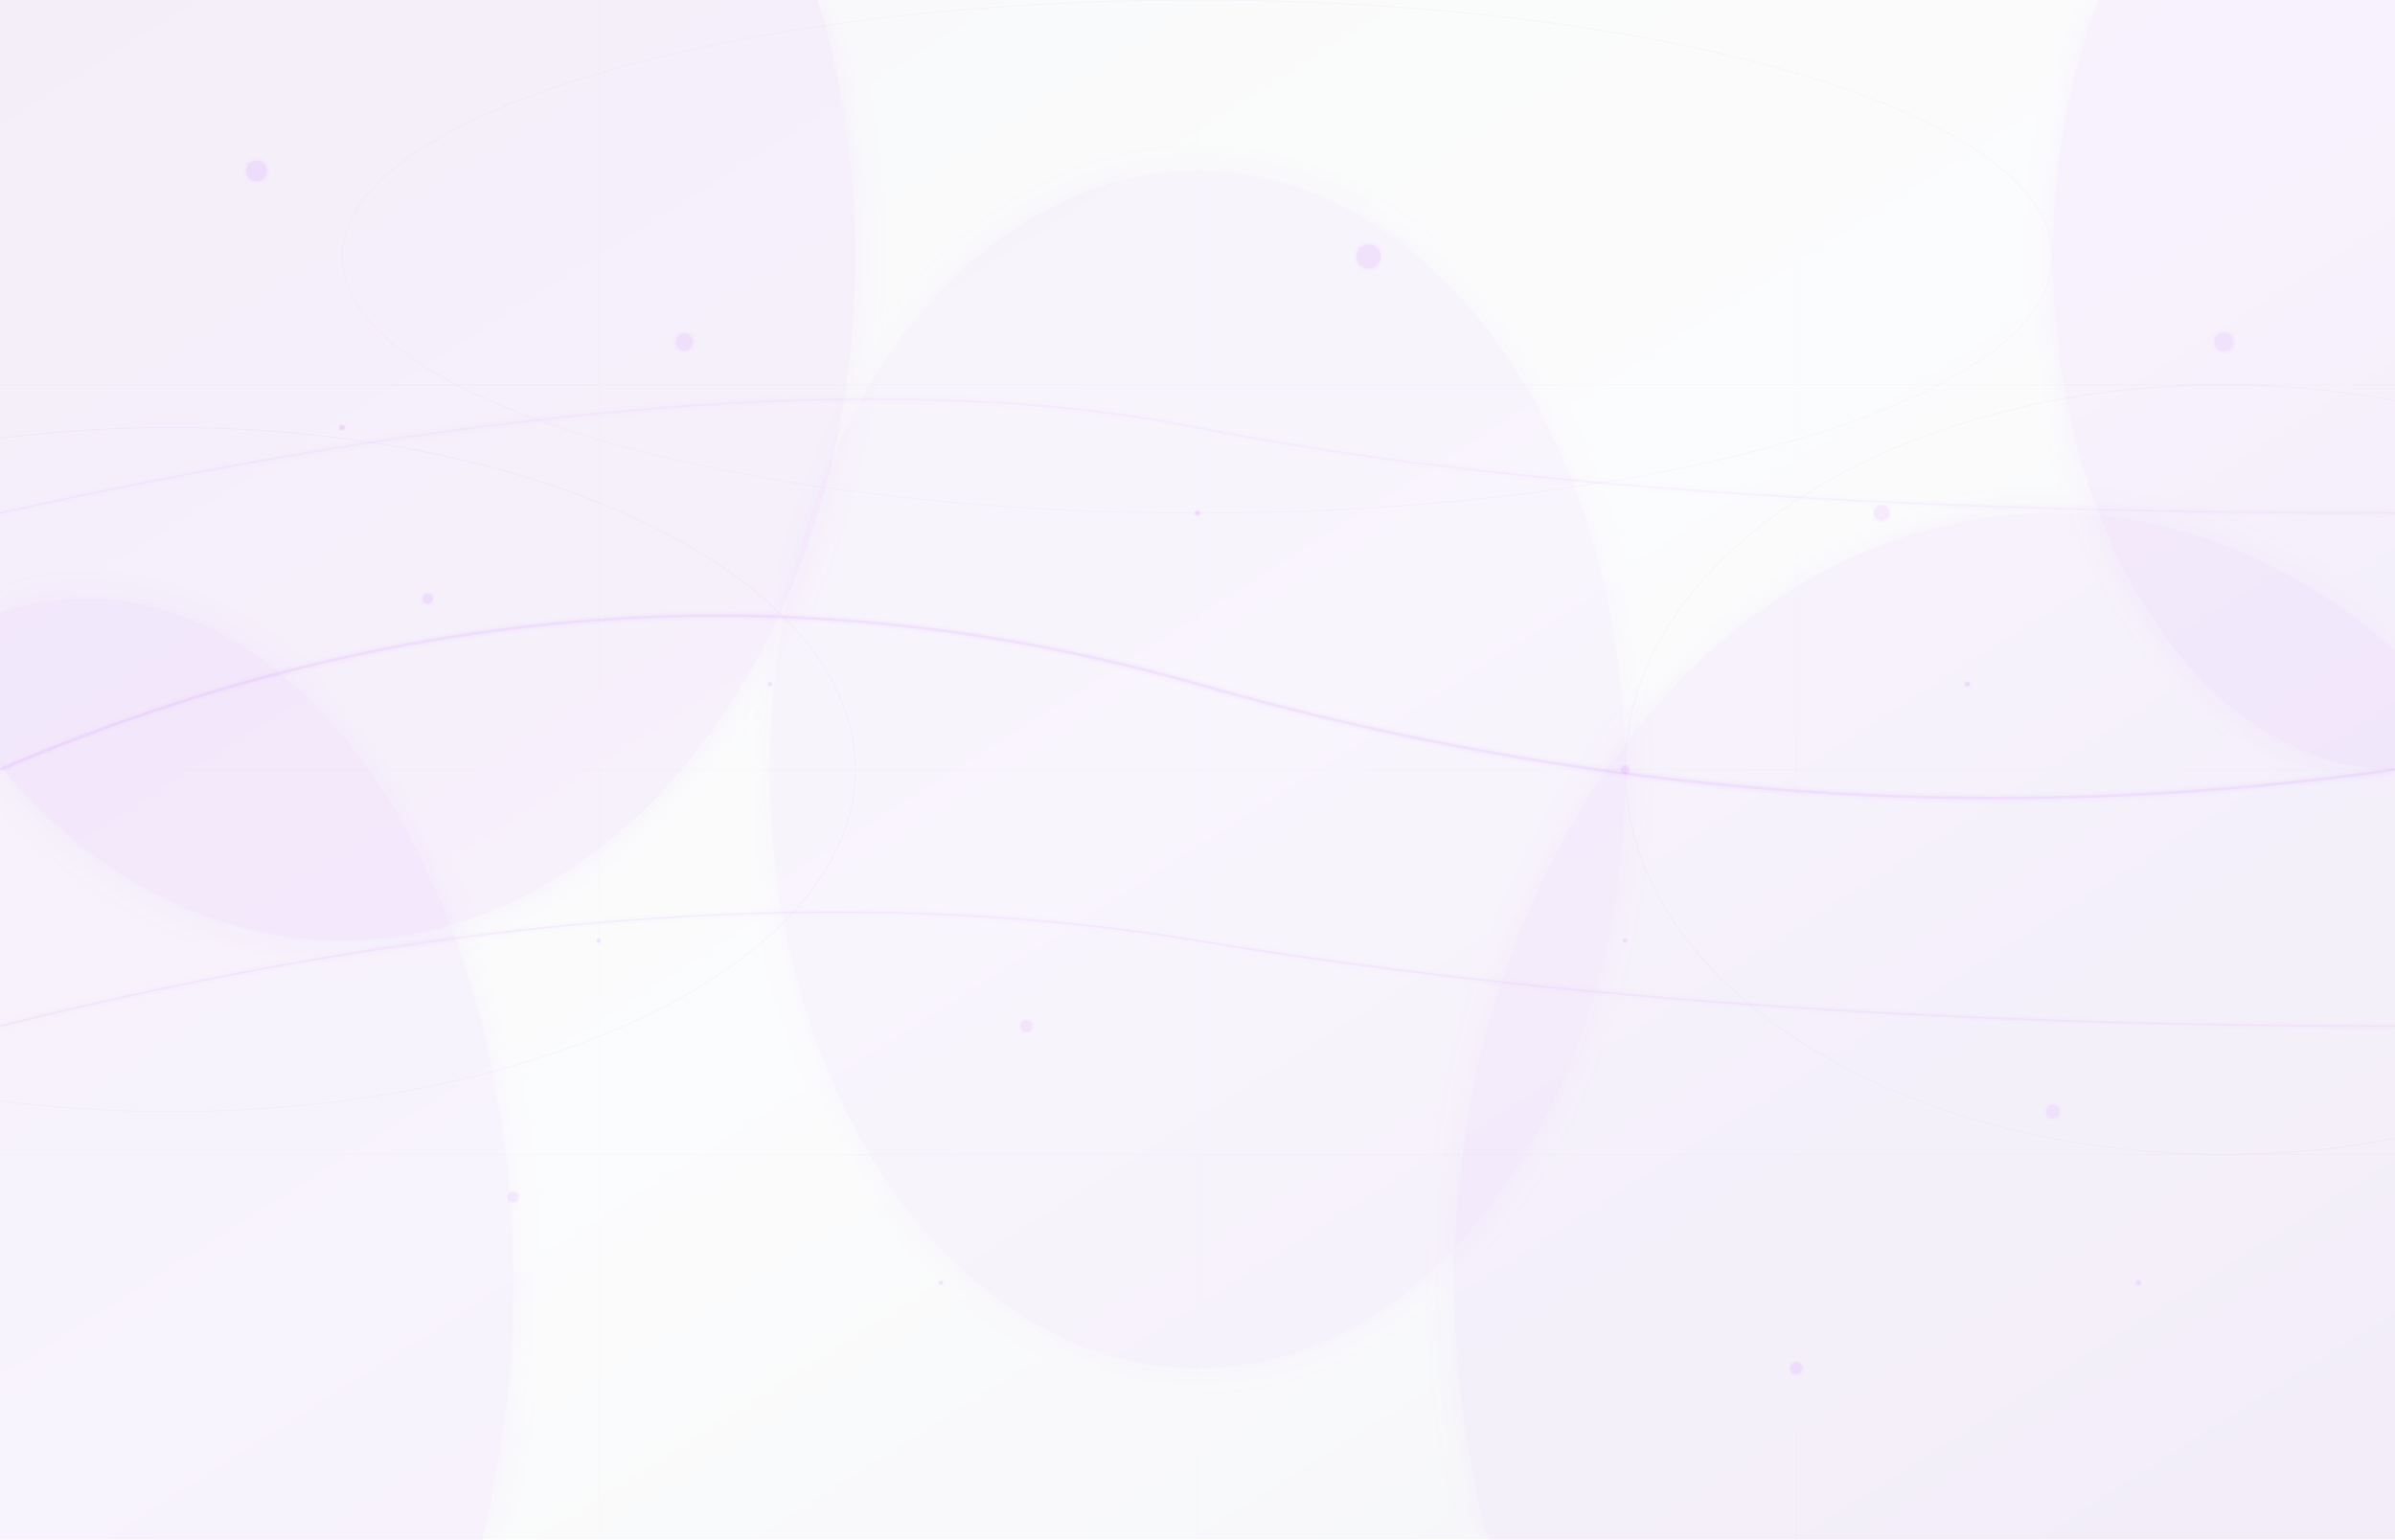
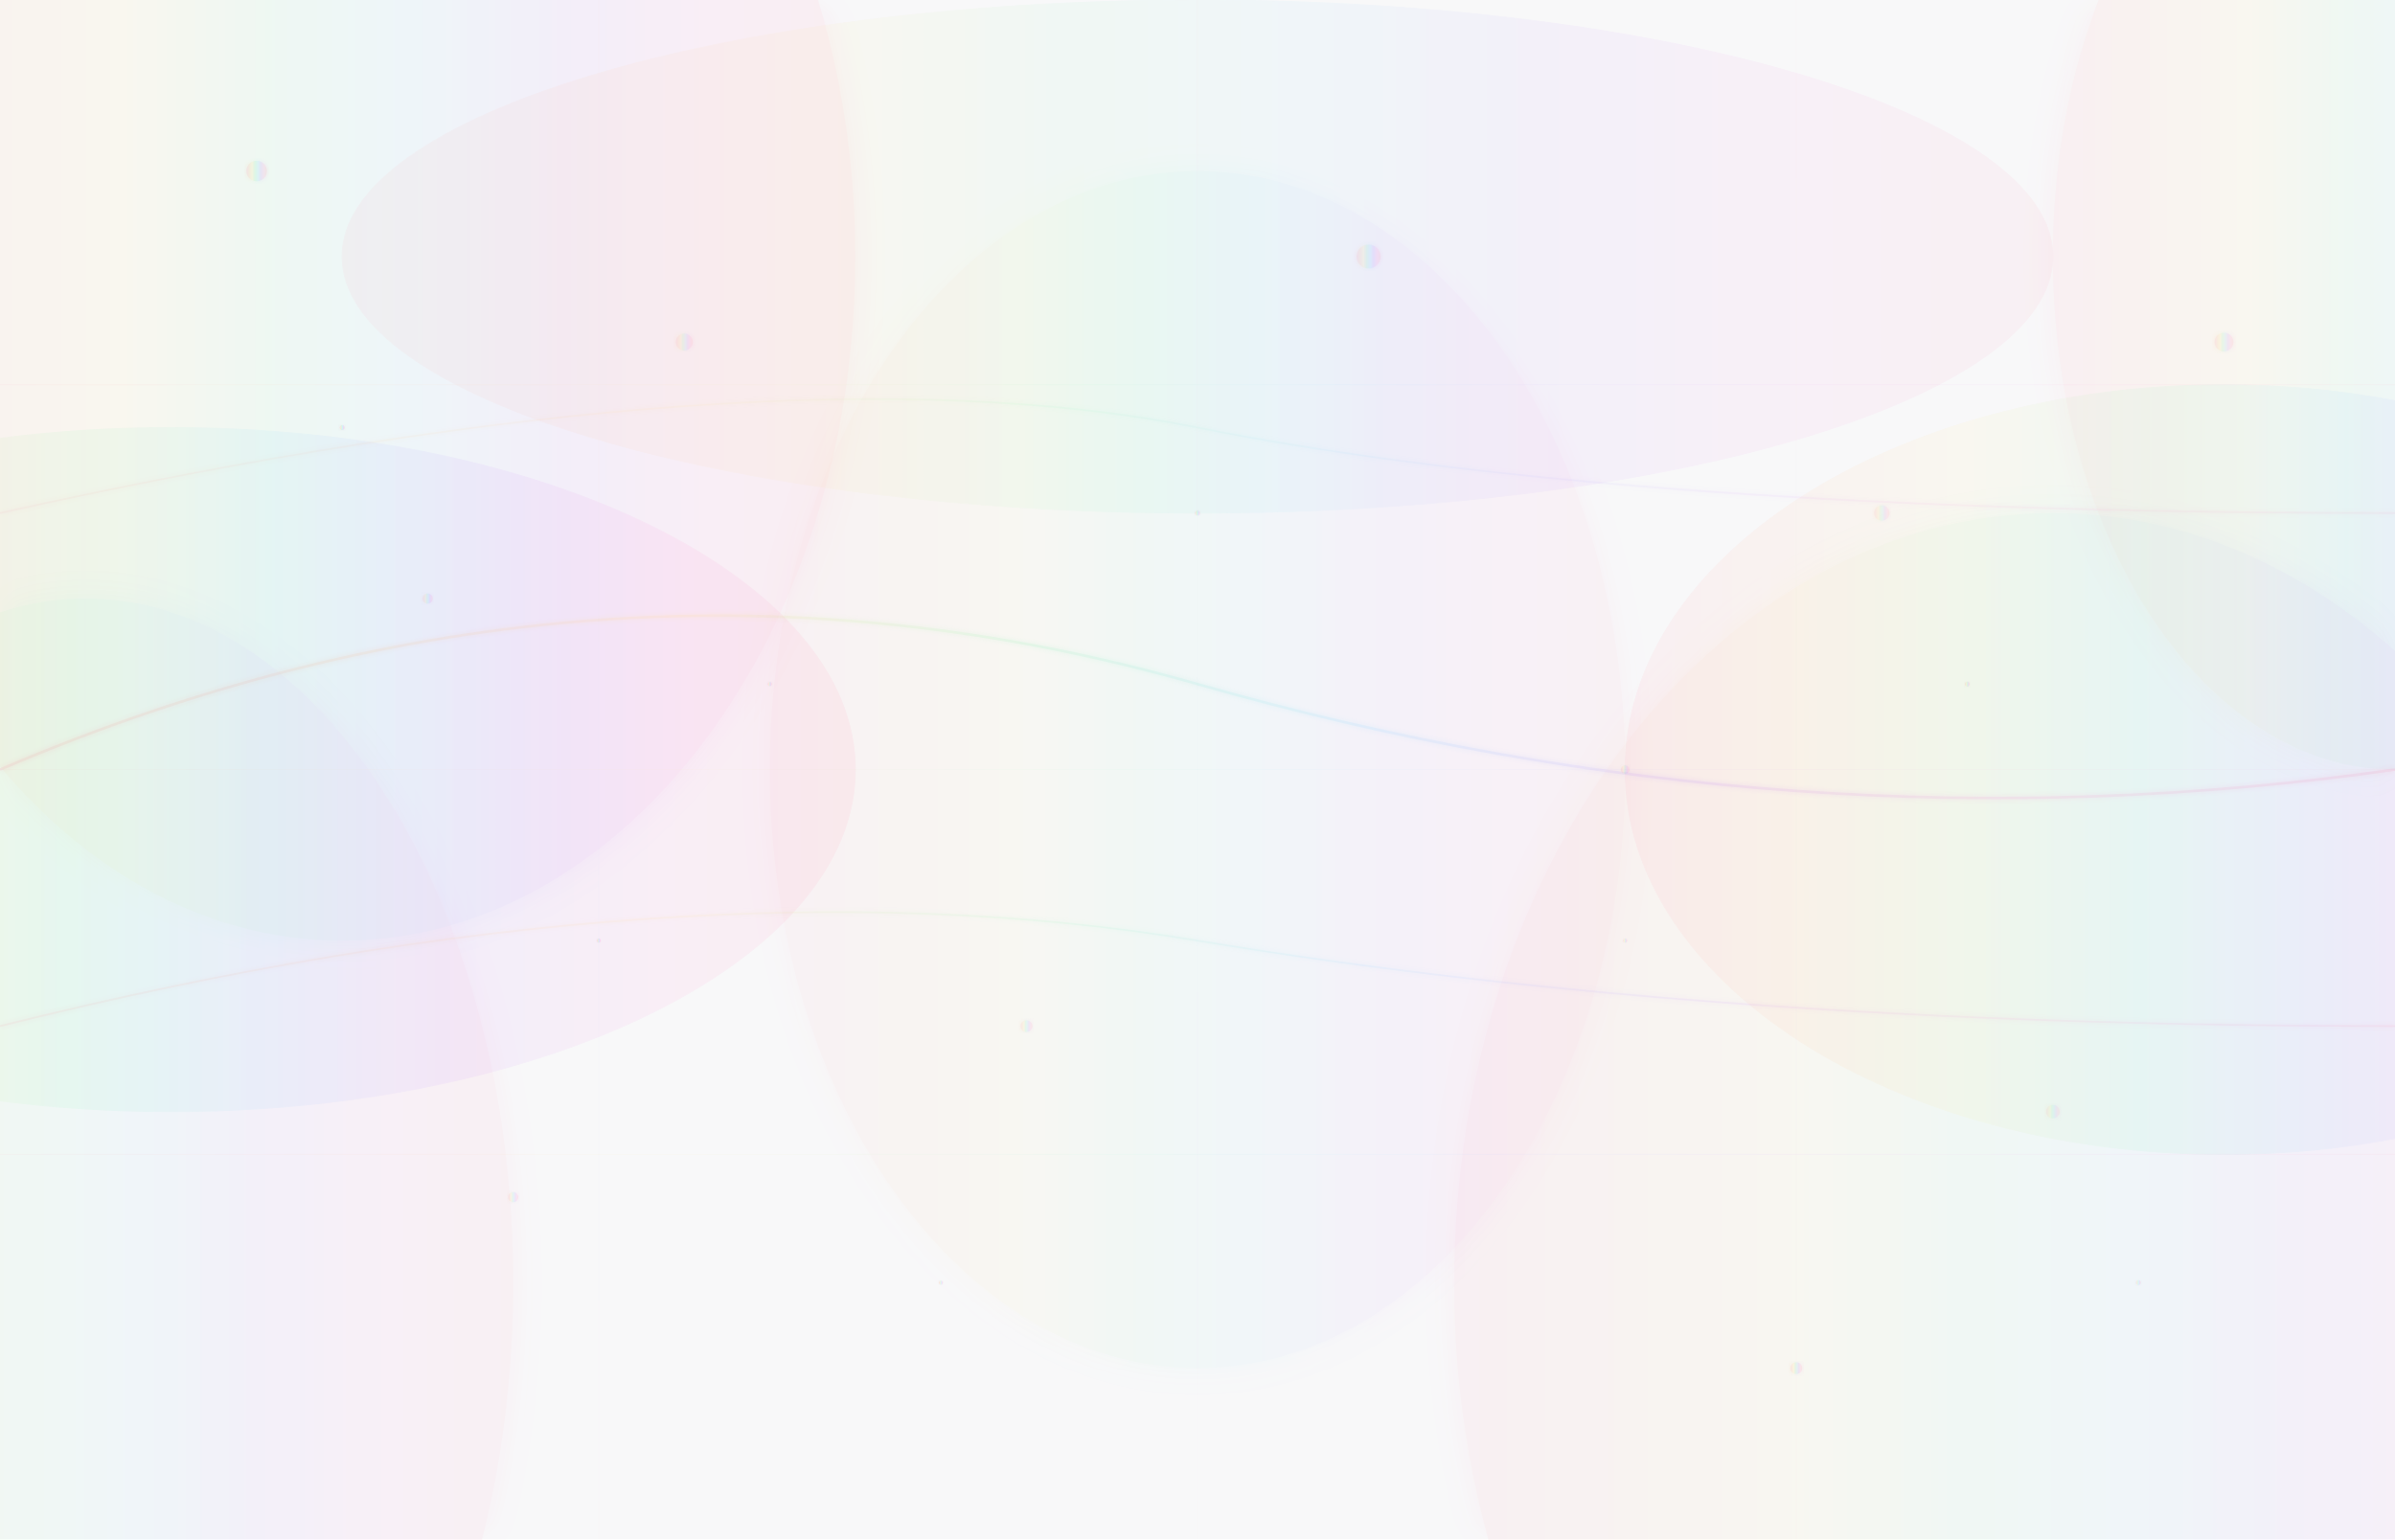
<svg xmlns="http://www.w3.org/2000/svg" viewBox="0 0 2800 1800">
  <defs>
-     <linearGradient id="lightBg" x1="0%" y1="0%" x2="100%" y2="100%">
-       <stop offset="0%" style="stop-color:#f5f5f7;stop-opacity:1" />
-       <stop offset="50%" style="stop-color:#fafbfc;stop-opacity:1" />
-       <stop offset="100%" style="stop-color:#f0f0f5;stop-opacity:1" />
+     <linearGradient id="rh1" gradientUnits="userSpaceOnUse" x1="-200.00" y1="300.00" x2="1000.00" y2="300.00">
+       <stop offset="0%" stop-color="#ff0040" />
+       <stop offset="14.3%" stop-color="#ff6600" />
+       <stop offset="28.6%" stop-color="#ffcc00" />
+       <stop offset="42.9%" stop-color="#00e85a" />
+       <stop offset="57.1%" stop-color="#00aaff" />
+       <stop offset="71.4%" stop-color="#7700ff" />
+       <stop offset="85.7%" stop-color="#ff00aa" />
+       <stop offset="100%" stop-color="#ff0040" />
+     </linearGradient>
+     <linearGradient id="rh2" gradientUnits="userSpaceOnUse" x1="1700.00" y1="1500.00" x2="3100.00" y2="1500.00">
+       <stop offset="0%" stop-color="#ff0040" />
+       <stop offset="14.3%" stop-color="#ff6600" />
+       <stop offset="28.6%" stop-color="#ffcc00" />
+       <stop offset="42.9%" stop-color="#00e85a" />
+       <stop offset="57.1%" stop-color="#00aaff" />
+       <stop offset="71.4%" stop-color="#7700ff" />
+       <stop offset="85.7%" stop-color="#ff00aa" />
+       <stop offset="100%" stop-color="#ff0040" />
+     </linearGradient>
+     <linearGradient id="rh3" gradientUnits="userSpaceOnUse" x1="900.00" y1="900.00" x2="1900.00" y2="900.00">
+       <stop offset="0%" stop-color="#ff0040" />
+       <stop offset="14.3%" stop-color="#ff6600" />
+       <stop offset="28.6%" stop-color="#ffcc00" />
+       <stop offset="42.9%" stop-color="#00e85a" />
+       <stop offset="57.1%" stop-color="#00aaff" />
+       <stop offset="71.4%" stop-color="#7700ff" />
+       <stop offset="85.7%" stop-color="#ff00aa" />
+       <stop offset="100%" stop-color="#ff0040" />
+     </linearGradient>
+     <linearGradient id="rh4" gradientUnits="userSpaceOnUse" x1="2400.00" y1="300.00" x2="3200.00" y2="300.00">
+       <stop offset="0%" stop-color="#ff0040" />
+       <stop offset="14.3%" stop-color="#ff6600" />
+       <stop offset="28.6%" stop-color="#ffcc00" />
+       <stop offset="42.9%" stop-color="#00e85a" />
+       <stop offset="57.1%" stop-color="#00aaff" />
+       <stop offset="71.4%" stop-color="#7700ff" />
+       <stop offset="85.7%" stop-color="#ff00aa" />
+       <stop offset="100%" stop-color="#ff0040" />
+     </linearGradient>
+     <linearGradient id="rh5" gradientUnits="userSpaceOnUse" x1="-400.00" y1="1500.00" x2="600.00" y2="1500.00">
+       <stop offset="0%" stop-color="#ff0040" />
+       <stop offset="14.3%" stop-color="#ff6600" />
+       <stop offset="28.6%" stop-color="#ffcc00" />
+       <stop offset="42.9%" stop-color="#00e85a" />
+       <stop offset="57.1%" stop-color="#00aaff" />
+       <stop offset="71.4%" stop-color="#7700ff" />
+       <stop offset="85.7%" stop-color="#ff00aa" />
+       <stop offset="100%" stop-color="#ff0040" />
+     </linearGradient>
+     <linearGradient id="rh6" gradientUnits="userSpaceOnUse" x1="-600.00" y1="900.00" x2="1000.00" y2="900.00">
+       <stop offset="0%" stop-color="#ff0040" />
+       <stop offset="14.3%" stop-color="#ff6600" />
+       <stop offset="28.6%" stop-color="#ffcc00" />
+       <stop offset="42.9%" stop-color="#00e85a" />
+       <stop offset="57.1%" stop-color="#00aaff" />
+       <stop offset="71.4%" stop-color="#7700ff" />
+       <stop offset="85.7%" stop-color="#ff00aa" />
+       <stop offset="100%" stop-color="#ff0040" />
+     </linearGradient>
+     <linearGradient id="rh7" gradientUnits="userSpaceOnUse" x1="1900.00" y1="900.00" x2="3300.00" y2="900.00">
+       <stop offset="0%" stop-color="#ff0040" />
+       <stop offset="14.3%" stop-color="#ff6600" />
+       <stop offset="28.6%" stop-color="#ffcc00" />
+       <stop offset="42.9%" stop-color="#00e85a" />
+       <stop offset="57.1%" stop-color="#00aaff" />
+       <stop offset="71.4%" stop-color="#7700ff" />
+       <stop offset="85.7%" stop-color="#ff00aa" />
+       <stop offset="100%" stop-color="#ff0040" />
+     </linearGradient>
+     <linearGradient id="rh8" gradientUnits="userSpaceOnUse" x1="400.00" y1="300.00" x2="2400.00" y2="300.00">
+       <stop offset="0%" stop-color="#ff0040" />
+       <stop offset="14.3%" stop-color="#ff6600" />
+       <stop offset="28.6%" stop-color="#ffcc00" />
+       <stop offset="42.9%" stop-color="#00e85a" />
+       <stop offset="57.1%" stop-color="#00aaff" />
+       <stop offset="71.4%" stop-color="#7700ff" />
+       <stop offset="85.7%" stop-color="#ff00aa" />
+       <stop offset="100%" stop-color="#ff0040" />
+     </linearGradient>
+     <linearGradient id="rh9" gradientUnits="userSpaceOnUse" x1="0.00" y1="600.00" x2="2800.00" y2="600.00">
+       <stop offset="0%" stop-color="#ff0040" />
+       <stop offset="14.3%" stop-color="#ff6600" />
+       <stop offset="28.6%" stop-color="#ffcc00" />
+       <stop offset="42.9%" stop-color="#00e85a" />
+       <stop offset="57.1%" stop-color="#00aaff" />
+       <stop offset="71.4%" stop-color="#7700ff" />
+       <stop offset="85.7%" stop-color="#ff00aa" />
+       <stop offset="100%" stop-color="#ff0040" />
+     </linearGradient>
+     <linearGradient id="rh10" gradientUnits="userSpaceOnUse" x1="0.00" y1="1000.00" x2="2800.00" y2="1000.00">
+       <stop offset="0%" stop-color="#ff0040" />
+       <stop offset="14.3%" stop-color="#ff6600" />
+       <stop offset="28.6%" stop-color="#ffcc00" />
+       <stop offset="42.9%" stop-color="#00e85a" />
+       <stop offset="57.1%" stop-color="#00aaff" />
+       <stop offset="71.4%" stop-color="#7700ff" />
+       <stop offset="85.7%" stop-color="#ff00aa" />
+       <stop offset="100%" stop-color="#ff0040" />
+     </linearGradient>
+     <linearGradient id="rh11" gradientUnits="userSpaceOnUse" x1="0.00" y1="400.00" x2="2800.00" y2="400.00">
+       <stop offset="0%" stop-color="#ff0040" />
+       <stop offset="14.3%" stop-color="#ff6600" />
+       <stop offset="28.6%" stop-color="#ffcc00" />
+       <stop offset="42.9%" stop-color="#00e85a" />
+       <stop offset="57.1%" stop-color="#00aaff" />
+       <stop offset="71.4%" stop-color="#7700ff" />
+       <stop offset="85.7%" stop-color="#ff00aa" />
+       <stop offset="100%" stop-color="#ff0040" />
+     </linearGradient>
+     <linearGradient id="rh12" gradientUnits="userSpaceOnUse" x1="288.00" y1="200.00" x2="312.00" y2="200.00">
+       <stop offset="0%" stop-color="#ff0040" />
+       <stop offset="14.3%" stop-color="#ff6600" />
+       <stop offset="28.6%" stop-color="#ffcc00" />
+       <stop offset="42.9%" stop-color="#00e85a" />
+       <stop offset="57.1%" stop-color="#00aaff" />
+       <stop offset="71.4%" stop-color="#7700ff" />
+       <stop offset="85.7%" stop-color="#ff00aa" />
+       <stop offset="100%" stop-color="#ff0040" />
+     </linearGradient>
+     <linearGradient id="rh13" gradientUnits="userSpaceOnUse" x1="790.00" y1="400.00" x2="810.00" y2="400.00">
+       <stop offset="0%" stop-color="#ff0040" />
+       <stop offset="14.3%" stop-color="#ff6600" />
+       <stop offset="28.6%" stop-color="#ffcc00" />
+       <stop offset="42.9%" stop-color="#00e85a" />
+       <stop offset="57.1%" stop-color="#00aaff" />
+       <stop offset="71.4%" stop-color="#7700ff" />
+       <stop offset="85.7%" stop-color="#ff00aa" />
+       <stop offset="100%" stop-color="#ff0040" />
+     </linearGradient>
+     <linearGradient id="rh14" gradientUnits="userSpaceOnUse" x1="1586.00" y1="300.00" x2="1614.00" y2="300.00">
+       <stop offset="0%" stop-color="#ff0040" />
+       <stop offset="14.3%" stop-color="#ff6600" />
+       <stop offset="28.6%" stop-color="#ffcc00" />
+       <stop offset="42.9%" stop-color="#00e85a" />
+       <stop offset="57.1%" stop-color="#00aaff" />
+       <stop offset="71.4%" stop-color="#7700ff" />
+       <stop offset="85.7%" stop-color="#ff00aa" />
+       <stop offset="100%" stop-color="#ff0040" />
+     </linearGradient>
+     <linearGradient id="rh15" gradientUnits="userSpaceOnUse" x1="2191.00" y1="600.00" x2="2209.00" y2="600.00">
+       <stop offset="0%" stop-color="#ff0040" />
+       <stop offset="14.3%" stop-color="#ff6600" />
+       <stop offset="28.6%" stop-color="#ffcc00" />
+       <stop offset="42.9%" stop-color="#00e85a" />
+       <stop offset="57.1%" stop-color="#00aaff" />
+       <stop offset="71.4%" stop-color="#7700ff" />
+       <stop offset="85.7%" stop-color="#ff00aa" />
+       <stop offset="100%" stop-color="#ff0040" />
+     </linearGradient>
+     <linearGradient id="rh16" gradientUnits="userSpaceOnUse" x1="2589.00" y1="400.00" x2="2611.00" y2="400.00">
+       <stop offset="0%" stop-color="#ff0040" />
+       <stop offset="14.3%" stop-color="#ff6600" />
+       <stop offset="28.6%" stop-color="#ffcc00" />
+       <stop offset="42.9%" stop-color="#00e85a" />
+       <stop offset="57.1%" stop-color="#00aaff" />
+       <stop offset="71.4%" stop-color="#7700ff" />
+       <stop offset="85.7%" stop-color="#ff00aa" />
+       <stop offset="100%" stop-color="#ff0040" />
+     </linearGradient>
+     <linearGradient id="rh17" gradientUnits="userSpaceOnUse" x1="494.00" y1="700.00" x2="506.00" y2="700.00">
+       <stop offset="0%" stop-color="#ff0040" />
+       <stop offset="14.3%" stop-color="#ff6600" />
+       <stop offset="28.6%" stop-color="#ffcc00" />
+       <stop offset="42.9%" stop-color="#00e85a" />
+       <stop offset="57.1%" stop-color="#00aaff" />
+       <stop offset="71.4%" stop-color="#7700ff" />
+       <stop offset="85.7%" stop-color="#ff00aa" />
+       <stop offset="100%" stop-color="#ff0040" />
+     </linearGradient>
+     <linearGradient id="rh18" gradientUnits="userSpaceOnUse" x1="1193.00" y1="1200.00" x2="1207.00" y2="1200.00">
+       <stop offset="0%" stop-color="#ff0040" />
+       <stop offset="14.3%" stop-color="#ff6600" />
+       <stop offset="28.6%" stop-color="#ffcc00" />
+       <stop offset="42.9%" stop-color="#00e85a" />
+       <stop offset="57.1%" stop-color="#00aaff" />
+       <stop offset="71.4%" stop-color="#7700ff" />
+       <stop offset="85.7%" stop-color="#ff00aa" />
+       <stop offset="100%" stop-color="#ff0040" />
+     </linearGradient>
+     <linearGradient id="rh19" gradientUnits="userSpaceOnUse" x1="1895.00" y1="900.00" x2="1905.00" y2="900.00">
+       <stop offset="0%" stop-color="#ff0040" />
+       <stop offset="14.3%" stop-color="#ff6600" />
+       <stop offset="28.6%" stop-color="#ffcc00" />
+       <stop offset="42.9%" stop-color="#00e85a" />
+       <stop offset="57.1%" stop-color="#00aaff" />
+       <stop offset="71.4%" stop-color="#7700ff" />
+       <stop offset="85.7%" stop-color="#ff00aa" />
+       <stop offset="100%" stop-color="#ff0040" />
+     </linearGradient>
+     <linearGradient id="rh20" gradientUnits="userSpaceOnUse" x1="2392.00" y1="1300.00" x2="2408.00" y2="1300.00">
+       <stop offset="0%" stop-color="#ff0040" />
+       <stop offset="14.3%" stop-color="#ff6600" />
+       <stop offset="28.6%" stop-color="#ffcc00" />
+       <stop offset="42.9%" stop-color="#00e85a" />
+       <stop offset="57.1%" stop-color="#00aaff" />
+       <stop offset="71.4%" stop-color="#7700ff" />
+       <stop offset="85.7%" stop-color="#ff00aa" />
+       <stop offset="100%" stop-color="#ff0040" />
+     </linearGradient>
+     <linearGradient id="rh21" gradientUnits="userSpaceOnUse" x1="594.00" y1="1400.00" x2="606.00" y2="1400.00">
+       <stop offset="0%" stop-color="#ff0040" />
+       <stop offset="14.3%" stop-color="#ff6600" />
+       <stop offset="28.6%" stop-color="#ffcc00" />
+       <stop offset="42.9%" stop-color="#00e85a" />
+       <stop offset="57.1%" stop-color="#00aaff" />
+       <stop offset="71.4%" stop-color="#7700ff" />
+       <stop offset="85.7%" stop-color="#ff00aa" />
+       <stop offset="100%" stop-color="#ff0040" />
+     </linearGradient>
+     <linearGradient id="rh22" gradientUnits="userSpaceOnUse" x1="2093.00" y1="1600.00" x2="2107.00" y2="1600.00">
+       <stop offset="0%" stop-color="#ff0040" />
+       <stop offset="14.3%" stop-color="#ff6600" />
+       <stop offset="28.6%" stop-color="#ffcc00" />
+       <stop offset="42.9%" stop-color="#00e85a" />
+       <stop offset="57.1%" stop-color="#00aaff" />
+       <stop offset="71.4%" stop-color="#7700ff" />
+       <stop offset="85.7%" stop-color="#ff00aa" />
+       <stop offset="100%" stop-color="#ff0040" />
+     </linearGradient>
+     <linearGradient id="rh23" gradientUnits="userSpaceOnUse" x1="397.00" y1="500.00" x2="403.00" y2="500.00">
+       <stop offset="0%" stop-color="#ff0040" />
+       <stop offset="14.3%" stop-color="#ff6600" />
+       <stop offset="28.6%" stop-color="#ffcc00" />
+       <stop offset="42.9%" stop-color="#00e85a" />
+       <stop offset="57.1%" stop-color="#00aaff" />
+       <stop offset="71.4%" stop-color="#7700ff" />
+       <stop offset="85.7%" stop-color="#ff00aa" />
+       <stop offset="100%" stop-color="#ff0040" />
+     </linearGradient>
+     <linearGradient id="rh24" gradientUnits="userSpaceOnUse" x1="897.50" y1="800.00" x2="902.50" y2="800.00">
+       <stop offset="0%" stop-color="#ff0040" />
+       <stop offset="14.3%" stop-color="#ff6600" />
+       <stop offset="28.6%" stop-color="#ffcc00" />
+       <stop offset="42.9%" stop-color="#00e85a" />
+       <stop offset="57.1%" stop-color="#00aaff" />
+       <stop offset="71.4%" stop-color="#7700ff" />
+       <stop offset="85.7%" stop-color="#ff00aa" />
+       <stop offset="100%" stop-color="#ff0040" />
+     </linearGradient>
+     <linearGradient id="rh25" gradientUnits="userSpaceOnUse" x1="1397.00" y1="600.00" x2="1403.00" y2="600.00">
+       <stop offset="0%" stop-color="#ff0040" />
+       <stop offset="14.3%" stop-color="#ff6600" />
+       <stop offset="28.6%" stop-color="#ffcc00" />
+       <stop offset="42.9%" stop-color="#00e85a" />
+       <stop offset="57.1%" stop-color="#00aaff" />
+       <stop offset="71.4%" stop-color="#7700ff" />
+       <stop offset="85.7%" stop-color="#ff00aa" />
+       <stop offset="100%" stop-color="#ff0040" />
+     </linearGradient>
+     <linearGradient id="rh26" gradientUnits="userSpaceOnUse" x1="1897.50" y1="1100.00" x2="1902.50" y2="1100.00">
+       <stop offset="0%" stop-color="#ff0040" />
+       <stop offset="14.3%" stop-color="#ff6600" />
+       <stop offset="28.6%" stop-color="#ffcc00" />
+       <stop offset="42.9%" stop-color="#00e85a" />
+       <stop offset="57.1%" stop-color="#00aaff" />
+       <stop offset="71.4%" stop-color="#7700ff" />
+       <stop offset="85.7%" stop-color="#ff00aa" />
+       <stop offset="100%" stop-color="#ff0040" />
+     </linearGradient>
+     <linearGradient id="rh27" gradientUnits="userSpaceOnUse" x1="2297.00" y1="800.00" x2="2303.00" y2="800.00">
+       <stop offset="0%" stop-color="#ff0040" />
+       <stop offset="14.3%" stop-color="#ff6600" />
+       <stop offset="28.6%" stop-color="#ffcc00" />
+       <stop offset="42.9%" stop-color="#00e85a" />
+       <stop offset="57.1%" stop-color="#00aaff" />
+       <stop offset="71.4%" stop-color="#7700ff" />
+       <stop offset="85.7%" stop-color="#ff00aa" />
+       <stop offset="100%" stop-color="#ff0040" />
+     </linearGradient>
+     <linearGradient id="rh28" gradientUnits="userSpaceOnUse" x1="697.50" y1="1100.00" x2="702.50" y2="1100.00">
+       <stop offset="0%" stop-color="#ff0040" />
+       <stop offset="14.3%" stop-color="#ff6600" />
+       <stop offset="28.6%" stop-color="#ffcc00" />
+       <stop offset="42.9%" stop-color="#00e85a" />
+       <stop offset="57.1%" stop-color="#00aaff" />
+       <stop offset="71.4%" stop-color="#7700ff" />
+       <stop offset="85.7%" stop-color="#ff00aa" />
+       <stop offset="100%" stop-color="#ff0040" />
+     </linearGradient>
+     <linearGradient id="rh29" gradientUnits="userSpaceOnUse" x1="2497.00" y1="1500.00" x2="2503.00" y2="1500.00">
+       <stop offset="0%" stop-color="#ff0040" />
+       <stop offset="14.3%" stop-color="#ff6600" />
+       <stop offset="28.6%" stop-color="#ffcc00" />
+       <stop offset="42.9%" stop-color="#00e85a" />
+       <stop offset="57.1%" stop-color="#00aaff" />
+       <stop offset="71.4%" stop-color="#7700ff" />
+       <stop offset="85.7%" stop-color="#ff00aa" />
+       <stop offset="100%" stop-color="#ff0040" />
+     </linearGradient>
+     <linearGradient id="rh30" gradientUnits="userSpaceOnUse" x1="1097.50" y1="1500.00" x2="1102.50" y2="1500.00">
+       <stop offset="0%" stop-color="#ff0040" />
+       <stop offset="14.3%" stop-color="#ff6600" />
+       <stop offset="28.6%" stop-color="#ffcc00" />
+       <stop offset="42.9%" stop-color="#00e85a" />
+       <stop offset="57.1%" stop-color="#00aaff" />
+       <stop offset="71.4%" stop-color="#7700ff" />
+       <stop offset="85.7%" stop-color="#ff00aa" />
+       <stop offset="100%" stop-color="#ff0040" />
+     </linearGradient>
+     <linearGradient id="rh31" gradientUnits="userSpaceOnUse" x1="0.00" y1="450.00" x2="2800.00" y2="450.00">
+       <stop offset="0%" stop-color="#ff0040" />
+       <stop offset="14.3%" stop-color="#ff6600" />
+       <stop offset="28.6%" stop-color="#ffcc00" />
+       <stop offset="42.9%" stop-color="#00e85a" />
+       <stop offset="57.1%" stop-color="#00aaff" />
+       <stop offset="71.4%" stop-color="#7700ff" />
+       <stop offset="85.7%" stop-color="#ff00aa" />
+       <stop offset="100%" stop-color="#ff0040" />
+     </linearGradient>
+     <linearGradient id="rh32" gradientUnits="userSpaceOnUse" x1="0.00" y1="900.00" x2="2800.00" y2="900.00">
+       <stop offset="0%" stop-color="#ff0040" />
+       <stop offset="14.3%" stop-color="#ff6600" />
+       <stop offset="28.6%" stop-color="#ffcc00" />
+       <stop offset="42.9%" stop-color="#00e85a" />
+       <stop offset="57.1%" stop-color="#00aaff" />
+       <stop offset="71.4%" stop-color="#7700ff" />
+       <stop offset="85.7%" stop-color="#ff00aa" />
+       <stop offset="100%" stop-color="#ff0040" />
+     </linearGradient>
+     <linearGradient id="rh33" gradientUnits="userSpaceOnUse" x1="0.00" y1="1350.00" x2="2800.00" y2="1350.00">
+       <stop offset="0%" stop-color="#ff0040" />
+       <stop offset="14.3%" stop-color="#ff6600" />
+       <stop offset="28.6%" stop-color="#ffcc00" />
+       <stop offset="42.9%" stop-color="#00e85a" />
+       <stop offset="57.1%" stop-color="#00aaff" />
+       <stop offset="71.4%" stop-color="#7700ff" />
+       <stop offset="85.7%" stop-color="#ff00aa" />
+       <stop offset="100%" stop-color="#ff0040" />
+     </linearGradient>
+     <linearGradient id="rh34" gradientUnits="userSpaceOnUse" x1="700.00" y1="0.00" x2="700.00" y2="1800.00">
+       <stop offset="0%" stop-color="#ff0040" />
+       <stop offset="14.3%" stop-color="#ff6600" />
+       <stop offset="28.6%" stop-color="#ffcc00" />
+       <stop offset="42.9%" stop-color="#00e85a" />
+       <stop offset="57.1%" stop-color="#00aaff" />
+       <stop offset="71.4%" stop-color="#7700ff" />
+       <stop offset="85.7%" stop-color="#ff00aa" />
+       <stop offset="100%" stop-color="#ff0040" />
+     </linearGradient>
+     <linearGradient id="rh35" gradientUnits="userSpaceOnUse" x1="1400.00" y1="0.00" x2="1400.00" y2="1800.00">
+       <stop offset="0%" stop-color="#ff0040" />
+       <stop offset="14.3%" stop-color="#ff6600" />
+       <stop offset="28.6%" stop-color="#ffcc00" />
+       <stop offset="42.9%" stop-color="#00e85a" />
+       <stop offset="57.1%" stop-color="#00aaff" />
+       <stop offset="71.4%" stop-color="#7700ff" />
+       <stop offset="85.7%" stop-color="#ff00aa" />
+       <stop offset="100%" stop-color="#ff0040" />
+     </linearGradient>
+     <linearGradient id="rh36" gradientUnits="userSpaceOnUse" x1="2100.00" y1="0.00" x2="2100.00" y2="1800.00">
+       <stop offset="0%" stop-color="#ff0040" />
+       <stop offset="14.3%" stop-color="#ff6600" />
+       <stop offset="28.6%" stop-color="#ffcc00" />
+       <stop offset="42.9%" stop-color="#00e85a" />
+       <stop offset="57.1%" stop-color="#00aaff" />
+       <stop offset="71.4%" stop-color="#7700ff" />
+       <stop offset="85.7%" stop-color="#ff00aa" />
+       <stop offset="100%" stop-color="#ff0040" />
    </linearGradient>
    <filter id="particleBlur">
      <feGaussianBlur stdDeviation="3" result="coloredBlur" />
      <feMerge>
        <feMergeNode in="coloredBlur" />
        <feMergeNode in="SourceGraphic" />
      </feMerge>
    </filter>
    <filter id="softGlow">
      <feGaussianBlur stdDeviation="20" result="coloredBlur" />
      <feMerge>
        <feMergeNode in="coloredBlur" />
        <feMergeNode in="SourceGraphic" />
      </feMerge>
    </filter>
  </defs>
  <g opacity="0.7">
-     <rect width="2800" height="1800" fill="url(#lightBg)" />
-     <ellipse cx="400" cy="300" rx="600" ry="800" fill="#9900ff" opacity="0.06" filter="url(#softGlow)" />
-     <ellipse cx="2400" cy="1500" rx="700" ry="900" fill="#9900ff" opacity="0.05" filter="url(#softGlow)" />
-     <ellipse cx="1400" cy="900" rx="500" ry="700" fill="#9900ff" opacity="0.04" filter="url(#softGlow)" />
-     <ellipse cx="2800" cy="300" rx="400" ry="600" fill="#9900ff" opacity="0.055" filter="url(#softGlow)" />
-     <ellipse cx="100" cy="1500" rx="500" ry="800" fill="#9900ff" opacity="0.05" filter="url(#softGlow)" />
-     <path d="M 0,900 Q 700,600 1400,800 T 2800,900" stroke="#9900ff" stroke-width="3" fill="none" opacity="0.12" filter="url(#particleBlur)" />
-     <path d="M 0,1200 Q 800,1000 1400,1100 T 2800,1200" stroke="#9900ff" stroke-width="2" fill="none" opacity="0.08" filter="url(#particleBlur)" />
-     <path d="M 0,600 Q 900,400 1400,500 T 2800,600" stroke="#9900ff" stroke-width="2" fill="none" opacity="0.06" filter="url(#particleBlur)" />
-     <circle cx="300" cy="200" r="12" fill="#9900ff" opacity="0.12" filter="url(#particleBlur)" />
-     <circle cx="800" cy="400" r="10" fill="#9900ff" opacity="0.1" filter="url(#particleBlur)" />
-     <circle cx="1600" cy="300" r="14" fill="#9900ff" opacity="0.11" filter="url(#particleBlur)" />
-     <circle cx="2200" cy="600" r="9" fill="#9900ff" opacity="0.09" filter="url(#particleBlur)" />
-     <circle cx="2600" cy="400" r="11" fill="#9900ff" opacity="0.1" filter="url(#particleBlur)" />
-     <circle cx="500" cy="700" r="6" fill="#9900ff" opacity="0.11" filter="url(#particleBlur)" />
-     <circle cx="1200" cy="1200" r="7" fill="#9900ff" opacity="0.1" filter="url(#particleBlur)" />
-     <circle cx="1900" cy="900" r="5" fill="#9900ff" opacity="0.11" filter="url(#particleBlur)" />
-     <circle cx="2400" cy="1300" r="8" fill="#9900ff" opacity="0.09" filter="url(#particleBlur)" />
-     <circle cx="600" cy="1400" r="6" fill="#9900ff" opacity="0.1" filter="url(#particleBlur)" />
-     <circle cx="2100" cy="1600" r="7" fill="#9900ff" opacity="0.11" filter="url(#particleBlur)" />
-     <circle cx="400" cy="500" r="3" fill="#9900ff" opacity="0.15" filter="url(#particleBlur)" />
-     <circle cx="900" cy="800" r="2.5" fill="#9900ff" opacity="0.13" filter="url(#particleBlur)" />
-     <circle cx="1400" cy="600" r="3" fill="#9900ff" opacity="0.14" filter="url(#particleBlur)" />
-     <circle cx="1900" cy="1100" r="2.5" fill="#9900ff" opacity="0.12" filter="url(#particleBlur)" />
-     <circle cx="2300" cy="800" r="3" fill="#9900ff" opacity="0.13" filter="url(#particleBlur)" />
-     <circle cx="700" cy="1100" r="2.5" fill="#9900ff" opacity="0.14" filter="url(#particleBlur)" />
-     <circle cx="2500" cy="1500" r="3" fill="#9900ff" opacity="0.12" filter="url(#particleBlur)" />
-     <circle cx="1100" cy="1500" r="2.5" fill="#9900ff" opacity="0.13" filter="url(#particleBlur)" />
-     <line x1="0" y1="450" x2="2800" y2="450" stroke="#9900ff" stroke-width="1" opacity="0.04" />
-     <line x1="0" y1="900" x2="2800" y2="900" stroke="#9900ff" stroke-width="1" opacity="0.03" />
-     <line x1="0" y1="1350" x2="2800" y2="1350" stroke="#9900ff" stroke-width="1" opacity="0.04" />
-     <line x1="700" y1="0" x2="700" y2="1800" stroke="#9900ff" stroke-width="0.5" opacity="0.03" />
-     <line x1="1400" y1="0" x2="1400" y2="1800" stroke="#9900ff" stroke-width="0.5" opacity="0.03" />
-     <line x1="2100" y1="0" x2="2100" y2="1800" stroke="#9900ff" stroke-width="0.5" opacity="0.03" />
-     <ellipse cx="200" cy="900" rx="800" ry="400" fill="none" stroke="#9900ff" stroke-width="1" opacity="0.06" />
-     <ellipse cx="2600" cy="900" rx="700" ry="450" fill="none" stroke="#9900ff" stroke-width="1" opacity="0.055" />
-     <ellipse cx="1400" cy="300" rx="1000" ry="300" fill="none" stroke="#9900ff" stroke-width="1" opacity="0.05" />
+     <rect width="2800" height="1800" fill="#f5f5f7" />
+     <ellipse cx="400" cy="300" rx="600" ry="800" fill="url(#rh1)" opacity="0.06" filter="url(#softGlow)" />
+     <ellipse cx="2400" cy="1500" rx="700" ry="900" fill="url(#rh2)" opacity="0.05" filter="url(#softGlow)" />
+     <ellipse cx="1400" cy="900" rx="500" ry="700" fill="url(#rh3)" opacity="0.04" filter="url(#softGlow)" />
+     <ellipse cx="2800" cy="300" rx="400" ry="600" fill="url(#rh4)" opacity="0.055" filter="url(#softGlow)" />
+     <ellipse cx="100" cy="1500" rx="500" ry="800" fill="url(#rh5)" opacity="0.05" filter="url(#softGlow)" />
+     <path d="M 0,900 Q 700,600 1400,800 T 2800,900" stroke="url(#rh9)" stroke-width="3" fill="none" opacity="0.12" filter="url(#particleBlur)" />
+     <path d="M 0,1200 Q 800,1000 1400,1100 T 2800,1200" stroke="url(#rh10)" stroke-width="2" fill="none" opacity="0.08" filter="url(#particleBlur)" />
+     <path d="M 0,600 Q 900,400 1400,500 T 2800,600" stroke="url(#rh11)" stroke-width="2" fill="none" opacity="0.06" filter="url(#particleBlur)" />
+     <circle cx="300" cy="200" r="12" fill="url(#rh12)" opacity="0.12" filter="url(#particleBlur)" />
+     <circle cx="800" cy="400" r="10" fill="url(#rh13)" opacity="0.1" filter="url(#particleBlur)" />
+     <circle cx="1600" cy="300" r="14" fill="url(#rh14)" opacity="0.11" filter="url(#particleBlur)" />
+     <circle cx="2200" cy="600" r="9" fill="url(#rh15)" opacity="0.09" filter="url(#particleBlur)" />
+     <circle cx="2600" cy="400" r="11" fill="url(#rh16)" opacity="0.1" filter="url(#particleBlur)" />
+     <circle cx="500" cy="700" r="6" fill="url(#rh17)" opacity="0.11" filter="url(#particleBlur)" />
+     <circle cx="1200" cy="1200" r="7" fill="url(#rh18)" opacity="0.1" filter="url(#particleBlur)" />
+     <circle cx="1900" cy="900" r="5" fill="url(#rh19)" opacity="0.11" filter="url(#particleBlur)" />
+     <circle cx="2400" cy="1300" r="8" fill="url(#rh20)" opacity="0.09" filter="url(#particleBlur)" />
+     <circle cx="600" cy="1400" r="6" fill="url(#rh21)" opacity="0.1" filter="url(#particleBlur)" />
+     <circle cx="2100" cy="1600" r="7" fill="url(#rh22)" opacity="0.11" filter="url(#particleBlur)" />
+     <circle cx="400" cy="500" r="3" fill="url(#rh23)" opacity="0.15" filter="url(#particleBlur)" />
+     <circle cx="900" cy="800" r="2.5" fill="url(#rh24)" opacity="0.13" filter="url(#particleBlur)" />
+     <circle cx="1400" cy="600" r="3" fill="url(#rh25)" opacity="0.14" filter="url(#particleBlur)" />
+     <circle cx="1900" cy="1100" r="2.5" fill="url(#rh26)" opacity="0.12" filter="url(#particleBlur)" />
+     <circle cx="2300" cy="800" r="3" fill="url(#rh27)" opacity="0.13" filter="url(#particleBlur)" />
+     <circle cx="700" cy="1100" r="2.5" fill="url(#rh28)" opacity="0.14" filter="url(#particleBlur)" />
+     <circle cx="2500" cy="1500" r="3" fill="url(#rh29)" opacity="0.12" filter="url(#particleBlur)" />
+     <circle cx="1100" cy="1500" r="2.5" fill="url(#rh30)" opacity="0.13" filter="url(#particleBlur)" />
+     <line x1="0" y1="450" x2="2800" y2="450" stroke="url(#rh31)" stroke-width="1" opacity="0.04" />
+     <line x1="0" y1="900" x2="2800" y2="900" stroke="url(#rh32)" stroke-width="1" opacity="0.03" />
+     <line x1="0" y1="1350" x2="2800" y2="1350" stroke="url(#rh33)" stroke-width="1" opacity="0.04" />
+     <line x1="700" y1="0" x2="700" y2="1800" stroke="url(#rh34)" stroke-width="0.5" opacity="0.03" />
+     <line x1="1400" y1="0" x2="1400" y2="1800" stroke="url(#rh35)" stroke-width="0.5" opacity="0.03" />
+     <line x1="2100" y1="0" x2="2100" y2="1800" stroke="url(#rh36)" stroke-width="0.5" opacity="0.03" />
+     <ellipse cx="200" cy="900" rx="800" ry="400" fill="url(#rh6)" stroke="url(#rh6)" stroke-width="1" opacity="0.06" />
+     <ellipse cx="2600" cy="900" rx="700" ry="450" fill="url(#rh7)" stroke="url(#rh7)" stroke-width="1" opacity="0.055" />
+     <ellipse cx="1400" cy="300" rx="1000" ry="300" fill="url(#rh8)" stroke="url(#rh8)" stroke-width="1" opacity="0.05" />
  </g>
</svg>
